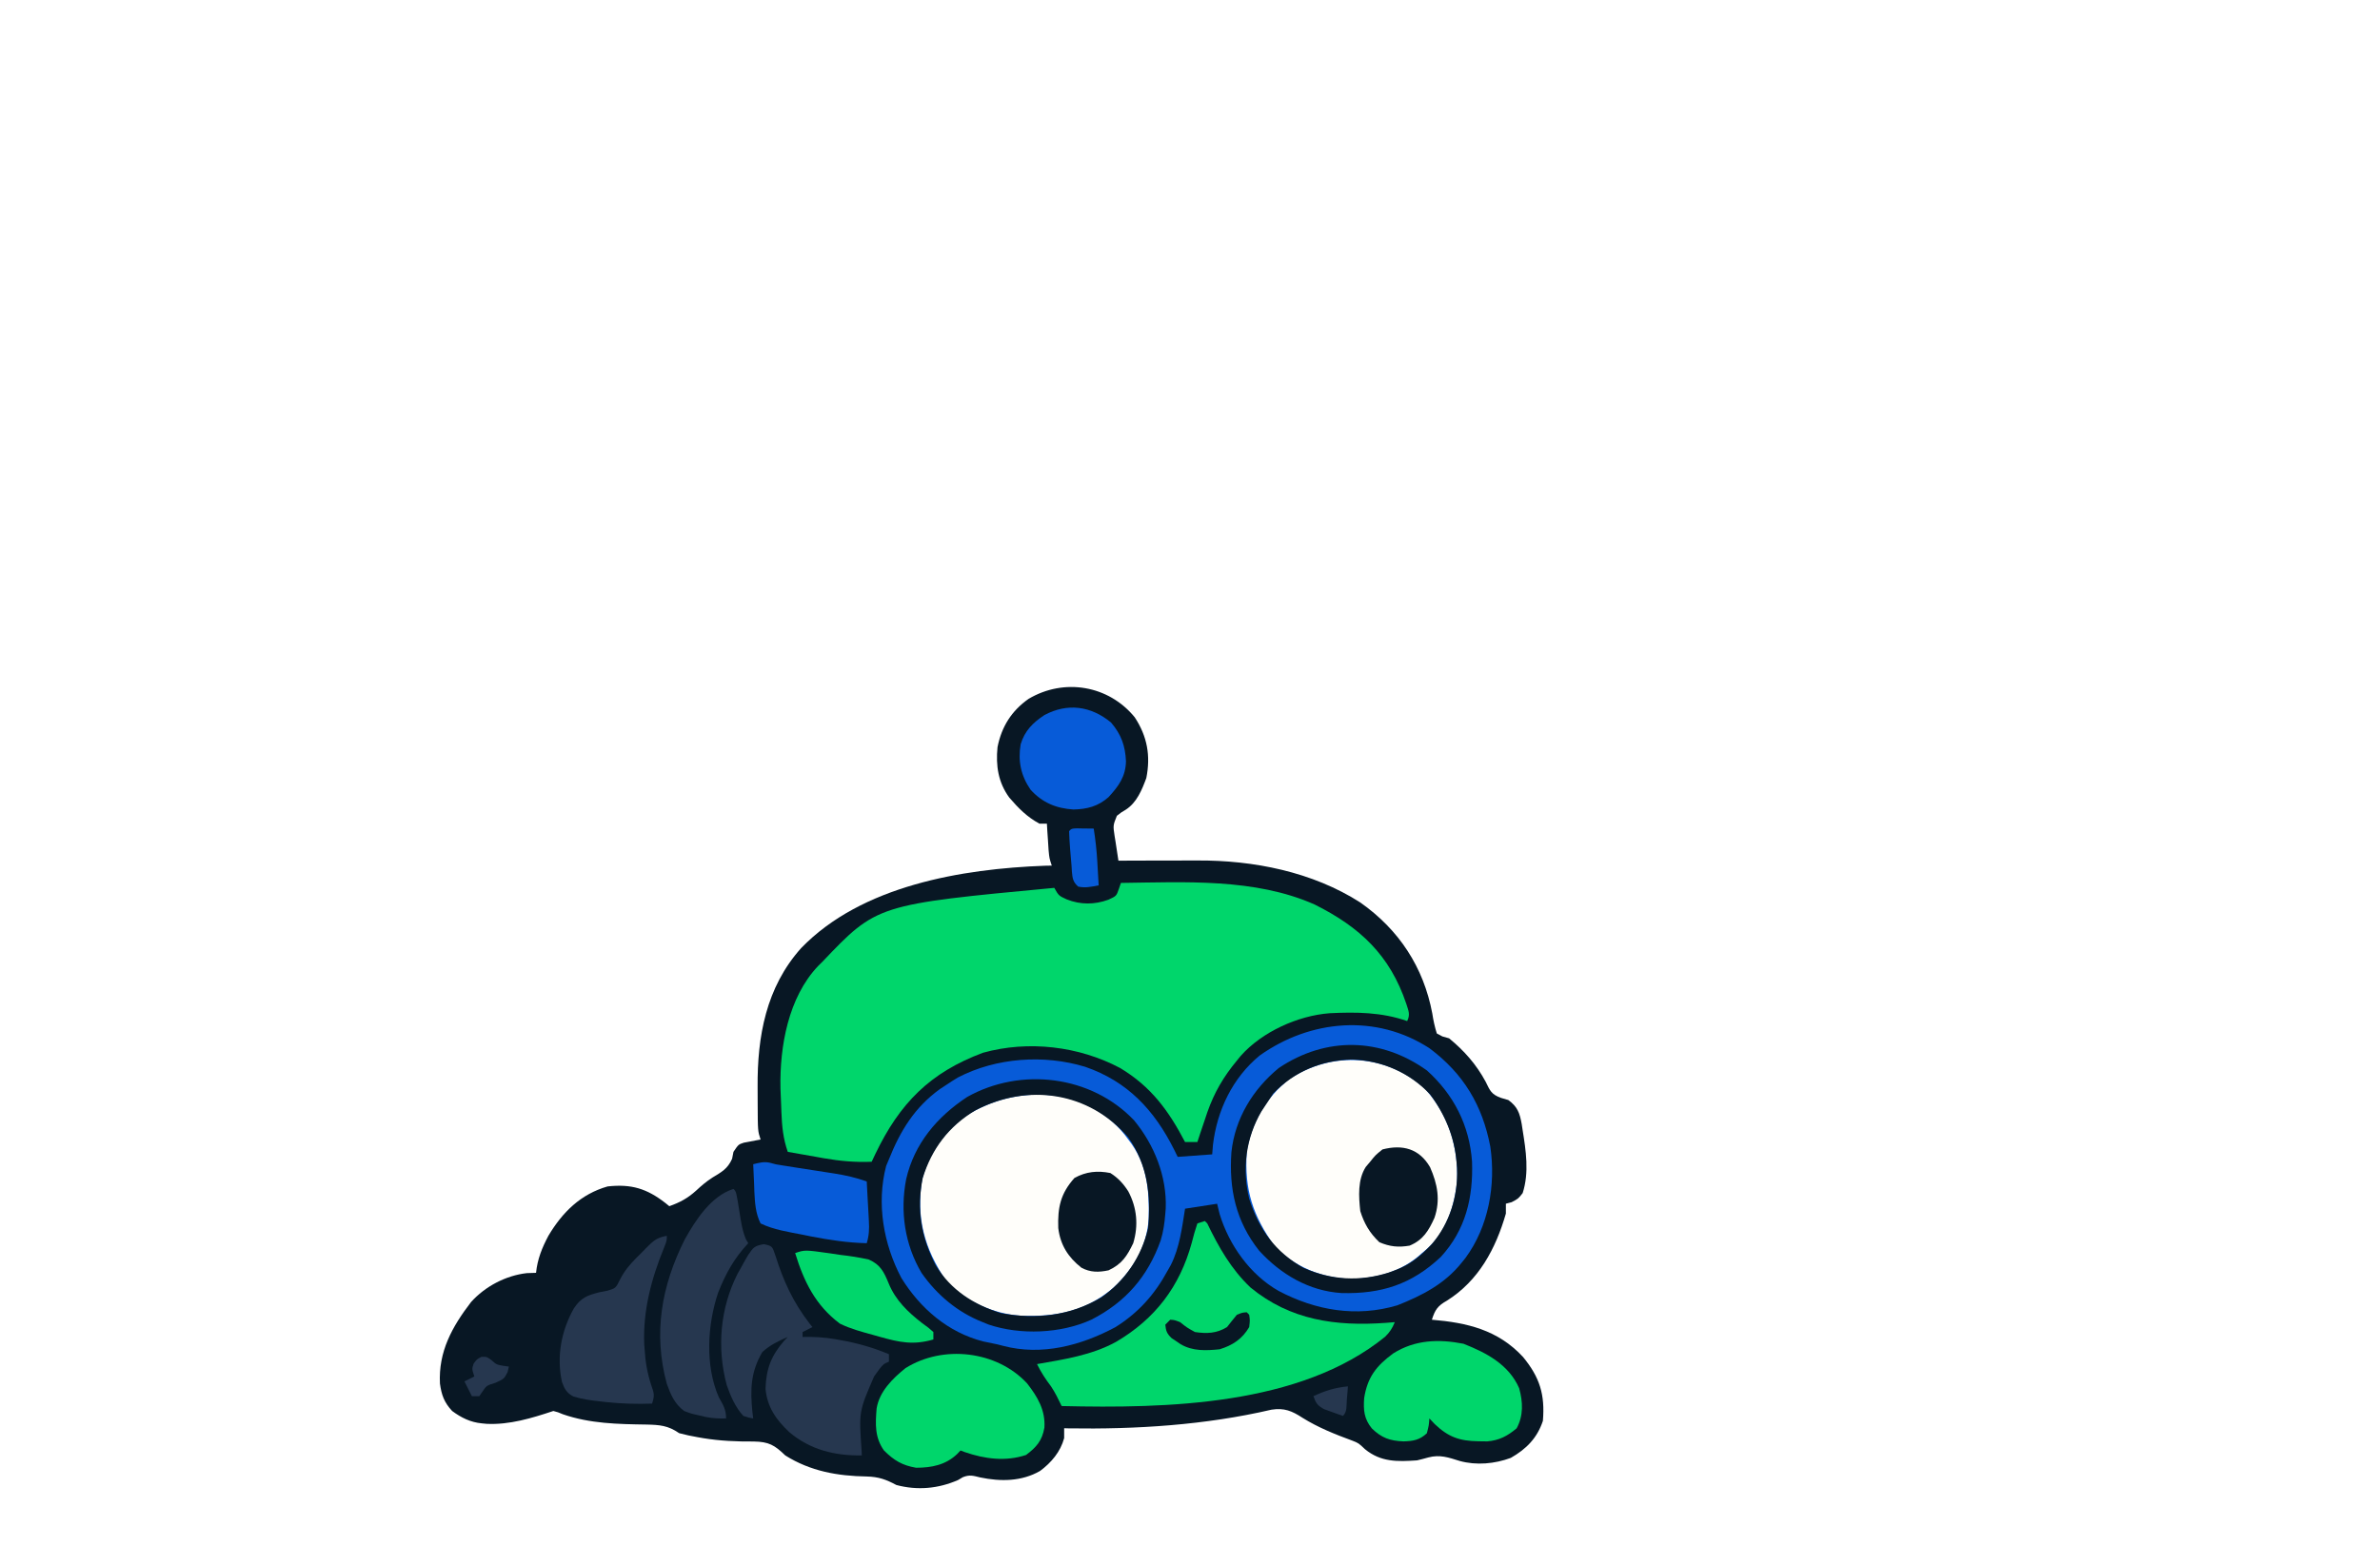
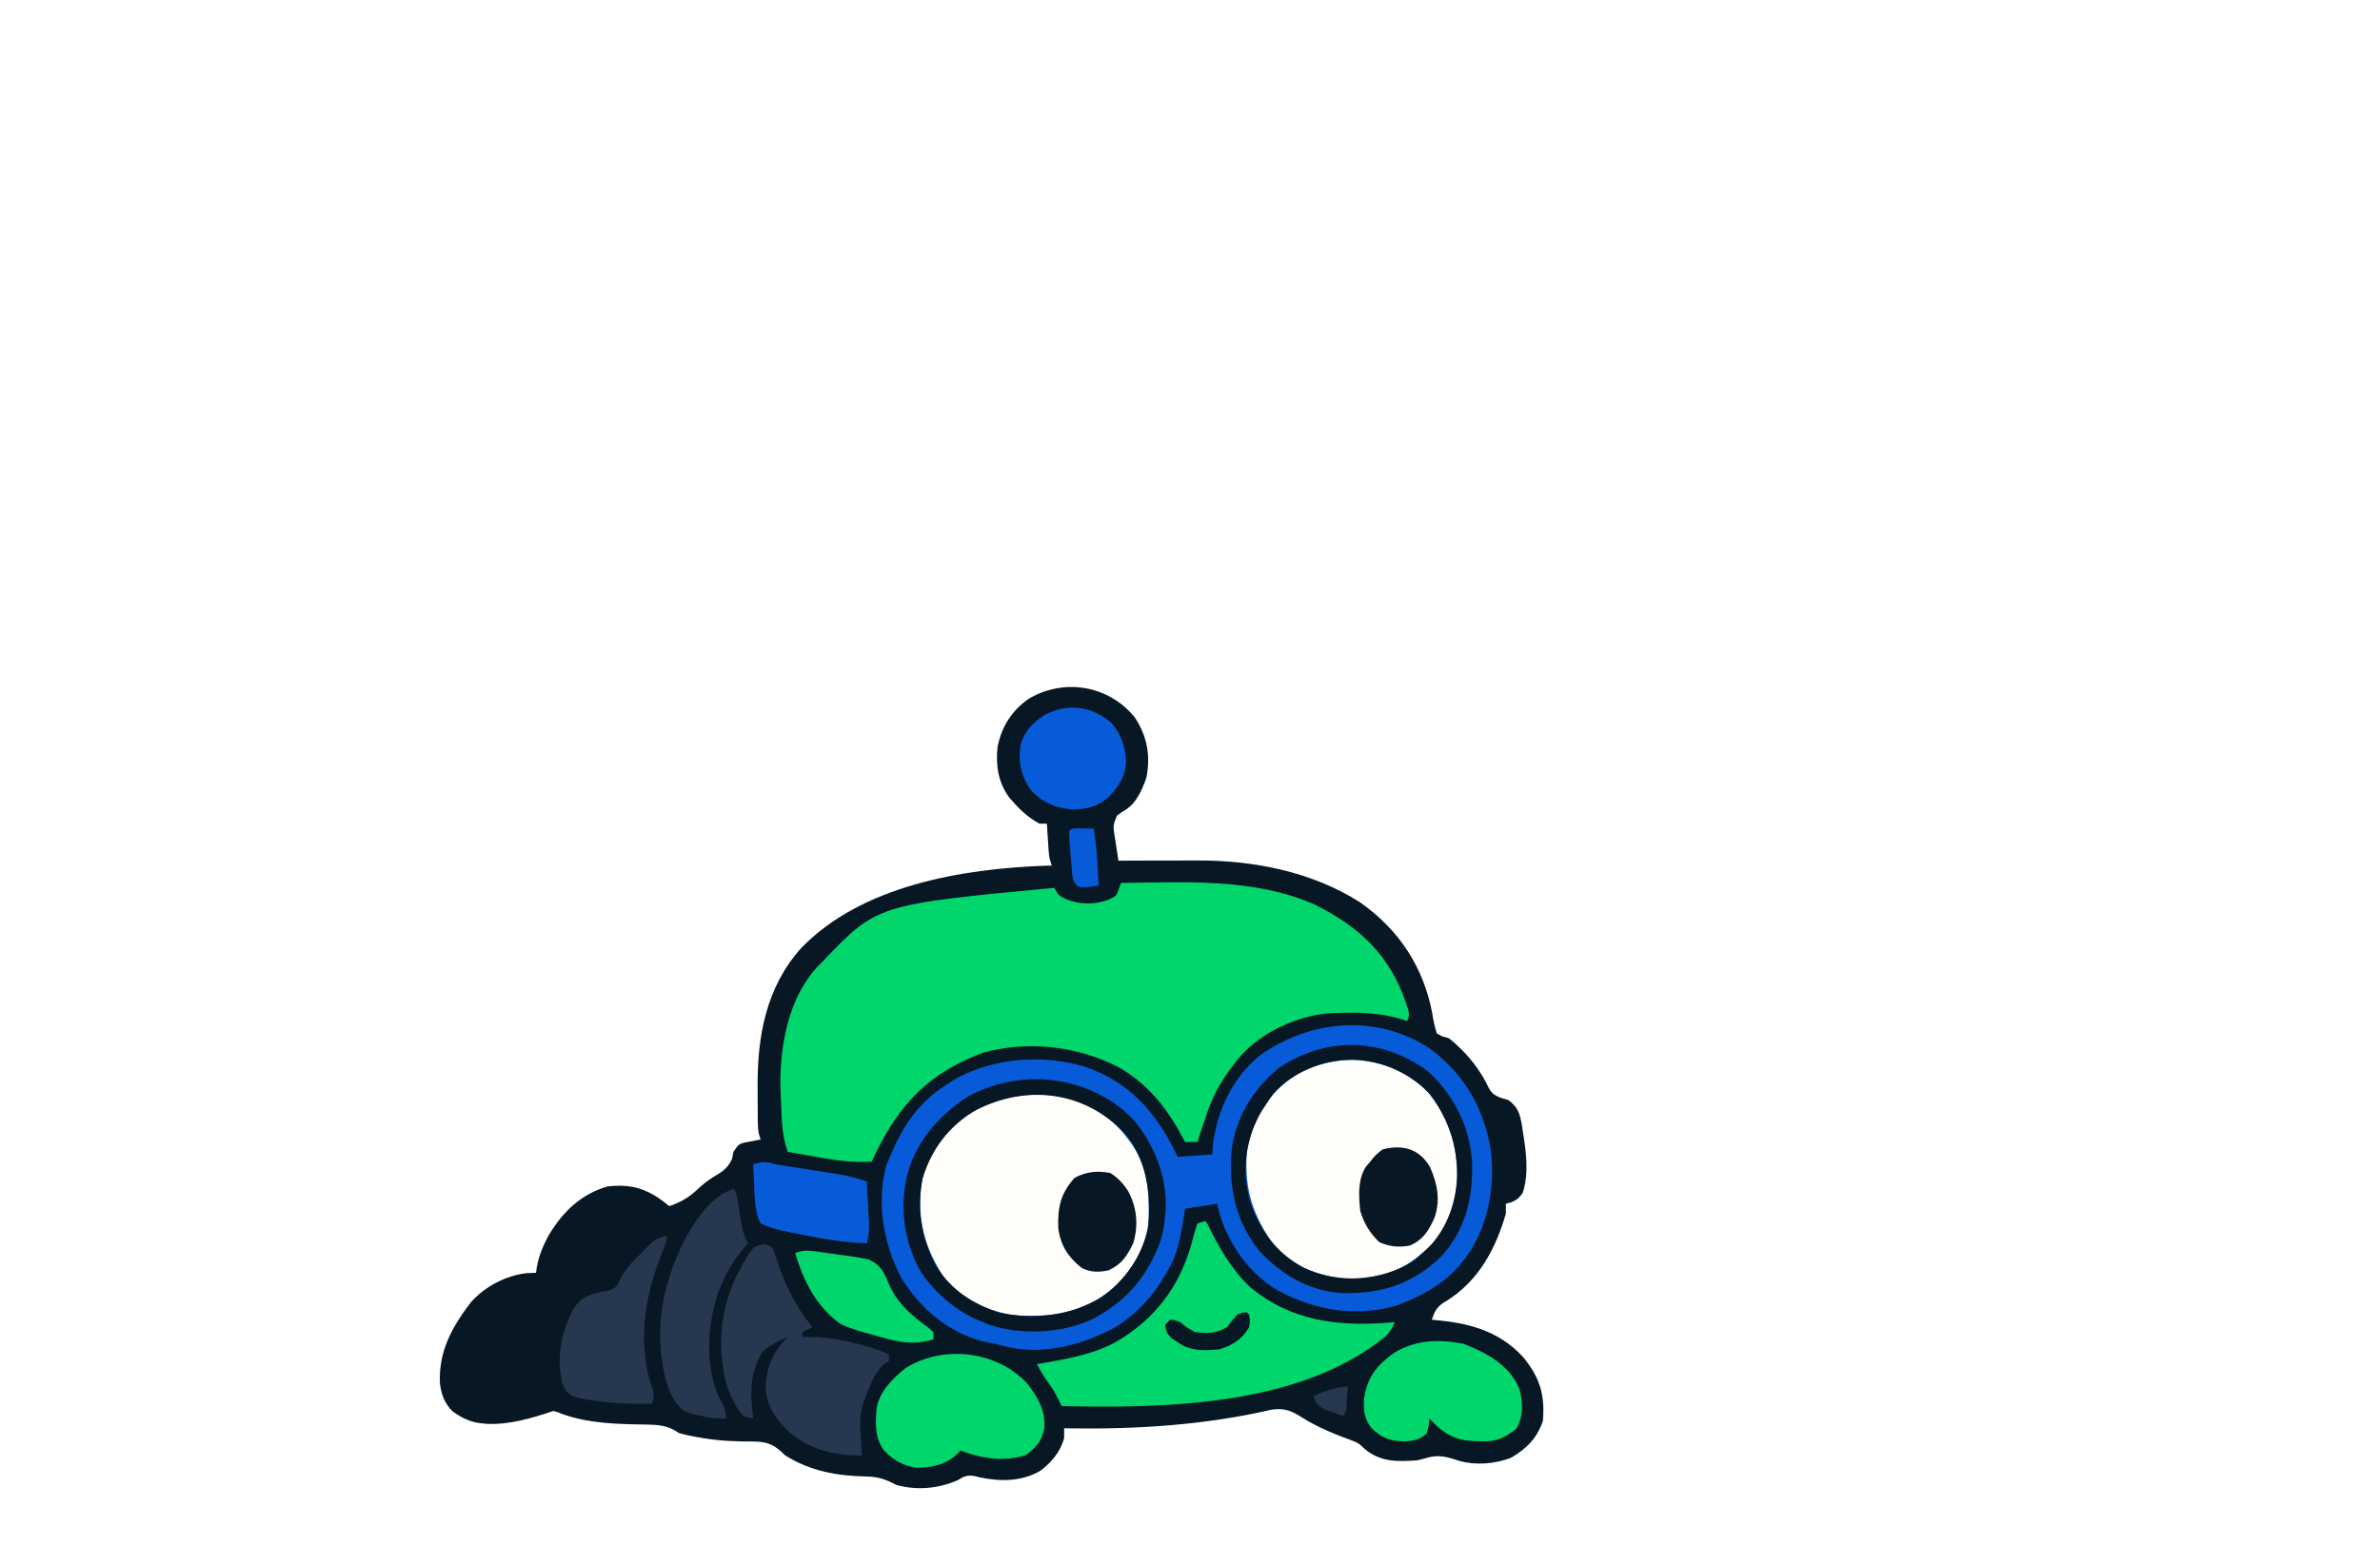
<svg xmlns="http://www.w3.org/2000/svg" viewBox="0 0 400 260" width="400" height="260">
  <path d="M 172.88 117.45 C 170.01 119.46 168.33 122.13 167.65 125.57 C 167.34 128.69 167.76 131.49 169.63 134.05 C 171.14 135.81 172.64 137.33 174.70 138.43 C 175.11 138.43 175.52 138.43 175.95 138.43 C 175.97 138.84 175.99 139.24 176.02 139.66 C 176.06 140.19 176.09 140.72 176.13 141.26 C 176.18 142.04 176.18 142.04 176.23 142.85 C 176.36 144.24 176.36 144.24 176.77 145.48 C 176.41 145.49 176.04 145.49 175.65 145.50 C 161.64 146.01 144.79 148.84 134.64 159.35 C 128.75 165.93 127.26 174.19 127.33 182.74 C 127.34 183.68 127.34 184.61 127.34 185.55 C 127.36 190.09 127.36 190.09 127.83 191.52 C 127.57 191.56 127.32 191.61 127.05 191.66 C 126.71 191.72 126.37 191.79 126.02 191.86 C 125.68 191.92 125.35 191.98 125.00 192.05 C 124.10 192.35 124.10 192.35 123.27 193.59 C 123.19 193.98 123.12 194.36 123.04 194.76 C 122.26 196.48 121.29 196.96 119.72 197.92 C 118.71 198.57 117.88 199.28 117.00 200.10 C 115.57 201.39 114.29 202.08 112.49 202.72 C 112.28 202.55 112.07 202.38 111.85 202.20 C 108.72 199.76 106.11 198.96 102.12 199.40 C 97.59 200.69 94.52 203.74 92.17 207.69 C 91.09 209.72 90.33 211.61 90.09 213.92 C 89.58 213.93 89.06 213.95 88.54 213.97 C 85.02 214.37 81.54 216.19 79.17 218.83 C 75.97 223.00 73.67 227.16 73.94 232.53 C 74.20 234.44 74.65 235.70 75.99 237.14 C 77.52 238.27 79.07 239.04 80.97 239.22 C 81.24 239.24 81.51 239.27 81.79 239.30 C 85.61 239.49 89.40 238.34 93.00 237.14 C 93.77 237.34 93.77 237.34 94.60 237.69 C 99.16 239.27 103.85 239.35 108.62 239.42 C 110.88 239.47 112.26 239.57 114.15 240.87 C 115.21 241.15 116.21 241.37 117.28 241.55 C 117.74 241.63 117.74 241.63 118.20 241.71 C 121.02 242.17 123.83 242.29 126.68 242.27 C 129.21 242.31 130.17 242.86 131.98 244.61 C 136.21 247.27 140.77 248.07 145.69 248.15 C 147.66 248.20 148.92 248.65 150.65 249.58 C 154.19 250.52 157.67 250.20 161.01 248.75 C 161.28 248.60 161.55 248.44 161.82 248.27 C 162.96 247.81 163.56 248.02 164.75 248.31 C 168.17 249.02 171.70 249.00 174.80 247.22 C 176.69 245.82 178.23 244.00 178.85 241.70 C 178.85 241.16 178.85 240.61 178.85 240.04 C 179.08 240.05 179.31 240.05 179.55 240.06 C 190.95 240.24 202.57 239.51 213.70 236.92 C 215.84 236.59 217.12 237.12 218.90 238.28 C 221.53 239.92 224.33 241.04 227.24 242.11 C 228.32 242.53 228.32 242.53 229.42 243.57 C 232.08 245.74 234.85 245.67 238.16 245.44 C 238.79 245.29 239.42 245.13 240.05 244.95 C 242.01 244.43 243.44 244.95 245.33 245.54 C 248.12 246.31 251.22 246.03 253.92 245.02 C 256.53 243.53 258.35 241.69 259.31 238.80 C 259.68 234.37 258.78 231.48 255.97 228.06 C 251.76 223.51 246.58 222.30 240.65 221.80 C 241.18 220.13 241.64 219.46 243.16 218.61 C 248.52 215.25 251.38 209.87 253.09 203.96 C 253.09 203.41 253.09 202.87 253.09 202.30 C 253.40 202.22 253.72 202.13 254.05 202.05 C 255.16 201.47 255.16 201.47 255.91 200.52 C 257.03 197.04 256.46 193.39 255.89 189.84 C 255.84 189.54 255.80 189.23 255.75 188.92 C 255.42 187.08 255.04 185.99 253.50 184.88 C 252.88 184.70 252.88 184.70 252.24 184.51 C 250.65 183.92 250.42 183.31 249.69 181.80 C 248.10 178.87 246.12 176.63 243.55 174.51 C 242.99 174.35 242.99 174.35 242.42 174.19 C 241.95 173.94 241.95 173.94 241.48 173.69 C 241.12 172.53 240.90 171.50 240.72 170.32 C 239.26 162.56 235.13 156.26 228.64 151.69 C 220.60 146.53 210.68 144.56 201.22 144.62 C 200.83 144.62 200.45 144.62 200.06 144.62 C 198.86 144.62 197.65 144.62 196.45 144.63 C 195.62 144.63 194.80 144.63 193.98 144.63 C 191.98 144.64 189.98 144.64 187.97 144.65 C 187.80 143.58 187.64 142.50 187.48 141.43 C 187.43 141.12 187.38 140.82 187.33 140.51 C 187.06 138.73 187.06 138.73 187.71 137.11 C 188.41 136.55 188.41 136.55 189.24 136.06 C 191.07 134.86 191.92 132.75 192.66 130.76 C 193.40 127.03 192.83 123.77 190.71 120.55 C 186.32 115.17 178.84 113.92 172.88 117.45 Z" fill="#081724" />
  <path d="M 211.71 177.40 C 207.16 181.14 204.55 186.60 203.86 192.40 C 203.82 192.93 203.78 193.46 203.73 194.01 C 200.86 194.21 200.86 194.21 197.93 194.43 C 197.63 193.82 197.63 193.82 197.33 193.21 C 194.00 186.57 189.52 181.75 182.37 179.29 C 175.48 177.20 167.44 177.74 161.01 181.08 C 160.31 181.50 159.62 181.94 158.94 182.40 C 158.61 182.61 158.29 182.83 157.95 183.05 C 153.72 186.11 151.31 190.05 149.40 194.84 C 149.17 195.39 149.17 195.39 148.93 195.96 C 147.28 202.30 148.49 209.12 151.50 214.80 C 154.69 219.93 159.33 223.93 165.24 225.45 C 166.04 225.62 166.85 225.78 167.65 225.95 C 167.97 226.03 168.29 226.11 168.62 226.20 C 175.08 227.90 181.69 226.14 187.45 223.06 C 191.36 220.61 194.08 217.54 196.27 213.50 C 196.43 213.21 196.60 212.92 196.77 212.62 C 198.26 209.67 198.65 206.36 199.17 203.14 C 200.95 202.86 202.73 202.59 204.56 202.31 C 204.77 203.16 204.77 203.16 204.98 204.04 C 206.57 209.27 210.11 214.24 214.89 216.96 C 221.11 220.24 227.95 221.44 234.85 219.38 C 238.98 217.75 242.81 215.78 245.62 212.26 C 245.96 211.85 245.96 211.85 246.30 211.42 C 250.19 206.13 251.42 199.14 250.47 192.70 C 249.14 185.75 245.98 180.47 240.28 176.20 C 231.32 170.35 220.22 171.35 211.71 177.40 Z" fill="#075BD8" />
  <path d="M 188.39 148.39 C 188.28 148.71 188.17 149.04 188.05 149.38 C 187.63 150.59 187.63 150.59 186.29 151.21 C 183.96 152.06 181.60 152.07 179.29 151.16 C 177.94 150.54 177.94 150.54 177.19 149.22 C 147.38 152.02 147.38 152.02 138.20 161.66 C 137.97 161.89 137.73 162.12 137.49 162.36 C 132.48 167.65 131.03 175.86 131.17 182.89 C 131.21 183.79 131.24 184.69 131.28 185.59 C 131.30 186.04 131.31 186.49 131.33 186.95 C 131.42 189.30 131.62 191.37 132.40 193.59 C 133.97 193.88 135.54 194.15 137.12 194.42 C 137.56 194.50 138.00 194.58 138.45 194.66 C 141.16 195.13 143.74 195.37 146.50 195.25 C 146.70 194.83 146.90 194.40 147.11 193.96 C 151.20 185.43 156.29 180.25 165.22 176.93 C 172.83 174.81 181.34 175.83 188.24 179.49 C 193.44 182.60 196.40 186.65 199.17 191.94 C 199.85 191.94 200.54 191.94 201.24 191.94 C 201.49 191.18 201.49 191.18 201.74 190.41 C 201.99 189.67 202.24 188.94 202.49 188.20 C 202.63 187.78 202.77 187.35 202.92 186.91 C 204.09 183.59 205.63 180.96 207.88 178.25 C 208.10 177.98 208.31 177.71 208.54 177.44 C 212.14 173.40 218.12 170.70 223.46 170.29 C 227.92 170.07 232.25 170.11 236.50 171.61 C 237.05 170.50 236.72 169.88 236.36 168.73 C 233.60 160.51 228.54 155.81 220.95 152.02 C 210.92 147.56 199.10 148.26 188.39 148.39 Z" fill="#00D66B" />
  <path d="M 162.54 187.42 C 158.81 190.03 156.16 193.77 154.99 198.20 C 153.94 204.65 155.36 209.87 158.99 215.21 C 162.13 218.72 166.97 220.82 171.60 221.13 C 177.50 221.35 182.56 220.36 187.14 216.41 C 190.47 213.31 192.77 209.43 193.05 204.83 C 193.17 199.94 192.80 195.51 189.63 191.52 C 189.43 191.26 189.23 190.99 189.03 190.72 C 182.52 182.62 170.95 182.18 162.54 187.42 Z" fill="#FFFEFA" />
  <path d="M 216.64 181.41 C 212.79 184.44 210.30 188.75 209.54 193.60 C 209.13 199.98 210.57 204.31 214.23 209.46 C 217.72 213.03 222.16 214.77 227.14 214.96 C 231.59 214.79 235.70 213.67 238.99 210.60 C 239.37 210.28 239.37 210.28 239.76 209.95 C 243.04 207.02 244.47 202.75 244.88 198.45 C 245.11 192.79 243.40 187.35 239.61 183.12 C 233.23 177.14 223.83 176.56 216.64 181.41 Z" fill="#FFFEFA" />
  <path d="M 202.49 205.21 C 202.08 205.34 201.67 205.48 201.24 205.62 C 200.87 206.72 200.56 207.77 200.29 208.89 C 198.27 216.24 194.14 221.67 187.56 225.53 C 183.44 227.78 178.86 228.46 174.29 229.26 C 174.96 230.63 175.72 231.79 176.64 233.00 C 177.35 234.06 177.88 235.17 178.43 236.31 C 196.06 236.72 218.53 236.27 232.81 224.65 C 233.59 223.88 234.01 223.22 234.42 222.21 C 233.67 222.27 233.67 222.27 232.91 222.33 C 224.52 222.93 216.87 221.90 210.16 216.38 C 206.92 213.31 204.82 209.60 202.90 205.62 C 202.77 205.49 202.63 205.35 202.49 205.21 Z" fill="#00D66B" />
  <path d="M 128.38 209.10 C 126.76 209.40 126.63 209.63 125.73 210.94 C 125.31 211.65 124.91 212.36 124.52 213.09 C 124.23 213.60 124.23 213.60 123.94 214.12 C 121.02 219.90 120.47 226.52 122.13 232.76 C 122.77 234.62 123.59 236.51 124.93 237.97 C 125.83 238.27 125.83 238.27 126.59 238.39 C 126.55 238.02 126.50 237.65 126.45 237.26 C 126.08 233.47 126.17 230.57 128.12 227.24 C 129.40 226.06 130.81 225.39 132.40 224.70 C 132.09 225.02 132.09 225.02 131.79 225.34 C 129.60 227.87 128.76 230.06 128.66 233.41 C 128.93 236.49 130.48 238.66 132.68 240.72 C 136.20 243.68 140.31 244.67 144.84 244.61 C 144.82 244.22 144.82 244.22 144.81 243.83 C 144.35 237.22 144.35 237.22 146.91 231.33 C 147.21 230.92 147.51 230.50 147.82 230.07 C 148.51 229.23 148.51 229.23 149.40 228.85 C 149.40 228.44 149.40 228.02 149.40 227.60 C 146.72 226.47 144.06 225.72 141.21 225.22 C 140.92 225.17 140.62 225.11 140.32 225.06 C 138.49 224.75 136.74 224.65 134.89 224.70 C 134.89 224.43 134.89 224.16 134.89 223.87 C 135.43 223.60 135.98 223.33 136.54 223.04 C 136.39 222.84 136.23 222.65 136.07 222.45 C 133.30 218.86 131.68 215.34 130.33 211.04 C 129.79 209.42 129.79 209.42 128.38 209.10 Z" fill="#26374F" />
  <path d="M 152.18 229.94 C 150.00 231.69 147.78 233.89 147.33 236.73 C 147.12 239.33 147.00 241.58 148.57 243.78 C 150.25 245.45 151.63 246.28 153.96 246.68 C 156.56 246.68 158.94 246.22 160.88 244.36 C 161.06 244.17 161.24 243.97 161.43 243.78 C 161.67 243.87 161.90 243.96 162.15 244.05 C 165.51 245.21 169.02 245.67 172.45 244.53 C 174.20 243.22 175.15 242.12 175.53 239.94 C 175.72 237.01 174.38 234.76 172.62 232.50 C 167.52 227.00 158.49 225.98 152.18 229.94 Z" fill="#00D66B" />
  <path d="M 234.16 227.46 C 231.31 229.55 229.82 231.47 229.27 234.98 C 229.13 237.03 229.25 238.44 230.56 240.07 C 232.22 241.68 233.59 242.15 235.87 242.25 C 237.50 242.20 238.59 242.03 239.81 240.88 C 240.15 239.55 240.15 239.55 240.23 238.39 C 240.53 238.70 240.83 239.02 241.14 239.35 C 243.43 241.53 245.31 242.18 248.45 242.23 C 249.20 242.24 249.20 242.24 249.96 242.25 C 252.00 242.07 253.35 241.35 254.90 240.05 C 256.06 237.91 255.96 235.62 255.32 233.31 C 253.58 229.33 249.81 227.35 245.96 225.84 C 241.78 225.02 237.80 225.17 234.16 227.46 Z" fill="#00D66B" />
  <path d="M 162.54 184.37 C 157.52 187.68 153.68 192.17 152.30 198.16 C 151.24 203.59 152.05 209.16 154.89 213.95 C 157.49 217.66 160.95 220.55 165.16 222.21 C 165.48 222.34 165.81 222.48 166.14 222.61 C 171.49 224.42 178.30 224.13 183.41 221.80 C 189.19 218.85 192.90 214.55 195.07 208.48 C 195.53 206.98 195.73 205.51 195.85 203.96 C 195.88 203.68 195.90 203.39 195.92 203.10 C 196.13 197.72 193.99 192.39 190.59 188.28 C 183.39 180.72 171.54 179.31 162.54 184.37 Z M 189.64 191.19 C 192.88 195.77 193.48 201.00 192.95 206.45 C 191.85 211.18 189.07 215.30 185.07 218.06 C 179.88 221.13 174.17 221.79 168.27 220.70 C 163.68 219.30 159.79 216.80 157.28 212.67 C 154.81 207.99 154.02 203.22 155.08 197.99 C 156.60 193.08 159.46 189.30 163.89 186.64 C 172.73 182.00 183.03 183.47 189.64 191.19 Z" fill="#081724" />
  <path d="M 214.93 179.49 C 210.57 183.07 207.56 187.97 206.96 193.65 C 206.53 199.82 207.70 205.25 211.61 210.18 C 215.26 214.19 220.02 216.98 225.47 217.32 C 232.17 217.49 237.26 215.85 242.15 211.25 C 246.34 206.69 247.61 201.25 247.40 195.21 C 246.96 189.14 244.34 183.98 239.82 179.91 C 232.07 174.36 222.86 174.18 214.93 179.49 Z M 240.37 183.96 C 242.85 187.29 244.45 191.11 244.79 195.25 C 244.83 195.76 244.83 195.76 244.88 196.28 C 245.07 200.99 243.67 205.52 240.63 209.11 C 238.76 211.08 236.99 212.58 234.42 213.50 C 234.08 213.63 233.74 213.75 233.39 213.88 C 228.52 215.41 223.76 215.15 219.08 213.09 C 214.38 210.45 211.55 206.58 209.95 201.47 C 208.71 196.44 209.41 191.26 212.00 186.80 C 212.42 186.16 212.84 185.52 213.27 184.88 C 213.51 184.52 213.75 184.15 214.00 183.77 C 217.61 180.05 222.07 178.21 227.24 178.07 C 232.25 178.25 236.92 180.26 240.37 183.96 Z" fill="#081724" />
  <path d="M 123.27 199.82 C 119.54 200.99 116.94 204.99 115.10 208.28 C 111.16 216.12 109.76 224.07 112.07 232.58 C 112.76 234.47 113.36 235.91 114.98 237.14 C 116.15 237.58 116.15 237.58 117.44 237.87 C 117.86 237.97 118.29 238.07 118.72 238.17 C 119.85 238.37 120.88 238.43 122.03 238.39 C 122.03 236.87 121.54 236.13 120.81 234.83 C 118.48 229.54 118.88 222.62 120.70 217.24 C 121.98 214.02 123.38 211.48 125.76 208.94 C 125.64 208.74 125.51 208.54 125.39 208.33 C 124.74 206.83 124.54 205.29 124.28 203.68 C 123.74 200.28 123.74 200.28 123.27 199.82 Z" fill="#26374F" />
  <path d="M 112.07 207.70 C 110.76 207.94 110.07 208.29 109.13 209.23 C 108.90 209.46 108.67 209.69 108.43 209.92 C 108.20 210.16 107.96 210.40 107.72 210.65 C 107.48 210.88 107.25 211.11 107.01 211.35 C 105.84 212.53 104.93 213.59 104.19 215.08 C 103.48 216.50 103.48 216.50 102.11 216.92 C 101.65 217.01 101.19 217.09 100.72 217.19 C 98.67 217.71 97.62 218.12 96.44 219.91 C 94.33 223.66 93.51 228.01 94.45 232.27 C 94.87 233.43 95.25 234.12 96.36 234.70 C 97.86 235.16 99.35 235.37 100.90 235.53 C 101.21 235.57 101.52 235.60 101.84 235.64 C 104.43 235.92 106.98 235.99 109.59 235.90 C 110.07 234.46 109.91 234.13 109.43 232.74 C 108.79 230.74 108.46 228.87 108.34 226.77 C 108.32 226.48 108.30 226.19 108.27 225.88 C 108.05 220.30 109.47 214.91 111.57 209.79 C 112.07 208.53 112.07 208.53 112.07 207.70 Z" fill="#26374F" />
  <path d="M 175.53 120.18 C 173.58 121.47 172.23 122.81 171.54 125.08 C 171.06 127.89 171.58 130.38 173.21 132.73 C 175.19 134.91 177.51 135.86 180.40 136.05 C 182.71 136.00 184.56 135.52 186.31 133.97 C 188.01 132.12 189.18 130.52 189.24 127.94 C 189.12 125.33 188.43 123.42 186.73 121.43 C 183.35 118.64 179.40 118.11 175.53 120.18 Z" fill="#075BD8" />
  <path d="M 126.59 195.67 C 126.64 196.86 126.69 198.05 126.75 199.24 C 126.76 199.75 126.76 199.75 126.78 200.26 C 126.88 202.15 126.97 203.90 127.83 205.62 C 130.05 206.69 132.49 207.04 134.88 207.51 C 135.35 207.61 135.81 207.70 136.29 207.80 C 139.42 208.40 142.47 208.87 145.67 208.94 C 146.06 207.65 146.11 206.56 146.03 205.22 C 146.01 204.83 145.99 204.44 145.97 204.04 C 145.95 203.64 145.93 203.24 145.90 202.82 C 145.88 202.42 145.86 202.01 145.83 201.59 C 145.78 200.58 145.73 199.58 145.67 198.57 C 143.85 197.91 142.09 197.52 140.18 197.22 C 139.77 197.16 139.77 197.16 139.34 197.09 C 138.46 196.95 137.58 196.81 136.70 196.68 C 135.81 196.54 134.93 196.40 134.05 196.27 C 133.25 196.14 132.45 196.02 131.65 195.89 C 130.38 195.70 130.38 195.70 129.39 195.42 C 128.38 195.19 127.58 195.42 126.59 195.67 Z" fill="#075BD8" />
  <path d="M 133.64 210.60 C 135.10 215.37 137.04 219.37 141.16 222.46 C 142.93 223.33 144.78 223.82 146.68 224.34 C 147.07 224.45 147.45 224.56 147.85 224.67 C 151.20 225.61 153.49 226.10 156.87 225.12 C 156.87 224.70 156.87 224.29 156.87 223.87 C 156.06 223.15 156.06 223.15 154.98 222.37 C 152.59 220.52 150.50 218.52 149.35 215.68 C 148.56 213.77 147.97 212.54 146.02 211.69 C 144.44 211.33 142.87 211.09 141.26 210.91 C 140.71 210.83 140.15 210.75 139.60 210.66 C 135.27 210.05 135.27 210.05 133.64 210.60 Z" fill="#00D66B" />
  <path d="M 232.35 193.18 C 231.16 194.14 231.16 194.14 230.28 195.25 C 230.04 195.54 229.80 195.82 229.55 196.11 C 228.16 198.26 228.35 201.09 228.62 203.55 C 229.29 205.68 230.21 207.24 231.83 208.78 C 233.60 209.53 235.02 209.67 236.91 209.35 C 239.18 208.40 240.11 206.84 241.09 204.67 C 242.11 201.68 241.60 199.01 240.35 196.17 C 238.53 193.03 235.72 192.31 232.35 193.18 Z" fill="#081724" />
  <path d="M 180.58 197.98 C 178.25 200.58 177.74 202.91 177.86 206.40 C 178.21 209.24 179.51 211.29 181.75 213.06 C 183.26 213.87 184.66 213.85 186.31 213.50 C 188.57 212.44 189.41 211.11 190.46 208.94 C 191.36 205.95 191.09 202.99 189.63 200.23 C 188.81 198.95 187.92 197.97 186.62 197.15 C 184.47 196.71 182.52 196.90 180.58 197.98 Z" fill="#081724" />
  <path d="M 209.54 220.55 C 208.79 220.60 208.79 220.60 207.88 220.97 C 207.32 221.65 206.76 222.34 206.22 223.04 C 204.49 224.11 202.81 224.17 200.83 223.87 C 199.46 223.11 199.46 223.11 198.34 222.21 C 197.41 221.85 197.41 221.85 196.68 221.80 C 196.41 222.07 196.13 222.34 195.85 222.63 C 195.94 223.68 196.13 224.15 196.90 224.89 C 197.15 225.06 197.41 225.23 197.67 225.40 C 198.04 225.66 198.04 225.66 198.43 225.92 C 200.46 227.11 202.70 227.00 204.98 226.77 C 207.15 226.11 208.79 225.03 209.95 223.04 C 210.08 221.90 210.08 221.90 209.95 220.97 C 209.82 220.83 209.68 220.69 209.54 220.55 Z" fill="#081724" />
  <path d="M 183.82 139.26 C 183.21 139.25 182.60 139.24 181.98 139.24 C 181.64 139.23 181.30 139.23 180.95 139.22 C 180.09 139.26 180.09 139.26 179.68 139.68 C 179.74 141.62 179.92 143.55 180.09 145.48 C 180.11 145.82 180.13 146.14 180.15 146.48 C 180.25 147.62 180.33 148.23 181.21 149.01 C 182.44 149.27 183.42 149.03 184.65 148.80 C 184.60 147.76 184.53 146.71 184.47 145.67 C 184.46 145.37 184.44 145.08 184.42 144.78 C 184.31 142.92 184.11 141.10 183.82 139.26 Z" fill="#075BD8" />
-   <path d="M 80.92 228.04 C 80.14 228.43 80.14 228.43 79.59 229.21 C 79.31 230.09 79.31 230.09 79.72 231.34 C 79.18 231.61 78.63 231.88 78.06 232.17 C 78.48 232.99 78.89 233.81 79.31 234.66 C 79.72 234.66 80.13 234.66 80.55 234.66 C 80.73 234.41 80.90 234.16 81.07 233.90 C 81.78 232.86 81.78 232.86 83.28 232.40 C 84.70 231.75 84.70 231.75 85.30 230.64 C 85.37 230.32 85.45 230.00 85.53 229.68 C 85.22 229.63 84.91 229.59 84.60 229.55 C 83.43 229.34 83.43 229.34 82.60 228.59 C 81.80 228.02 81.80 228.02 80.92 228.04 Z" fill="#26374F" />
  <path d="M 226.54 233.00 C 224.35 233.22 222.70 233.73 220.74 234.65 C 221.16 235.83 221.43 236.24 222.55 236.84 C 223.12 237.04 223.12 237.04 223.69 237.25 C 224.07 237.39 224.45 237.52 224.84 237.67 C 225.13 237.77 225.42 237.87 225.71 237.97 C 226.44 237.25 226.28 236.23 226.36 235.25 C 226.40 234.83 226.43 234.41 226.47 233.98 C 226.49 233.65 226.52 233.33 226.54 233.00 Z" fill="#26374F" />
</svg>
